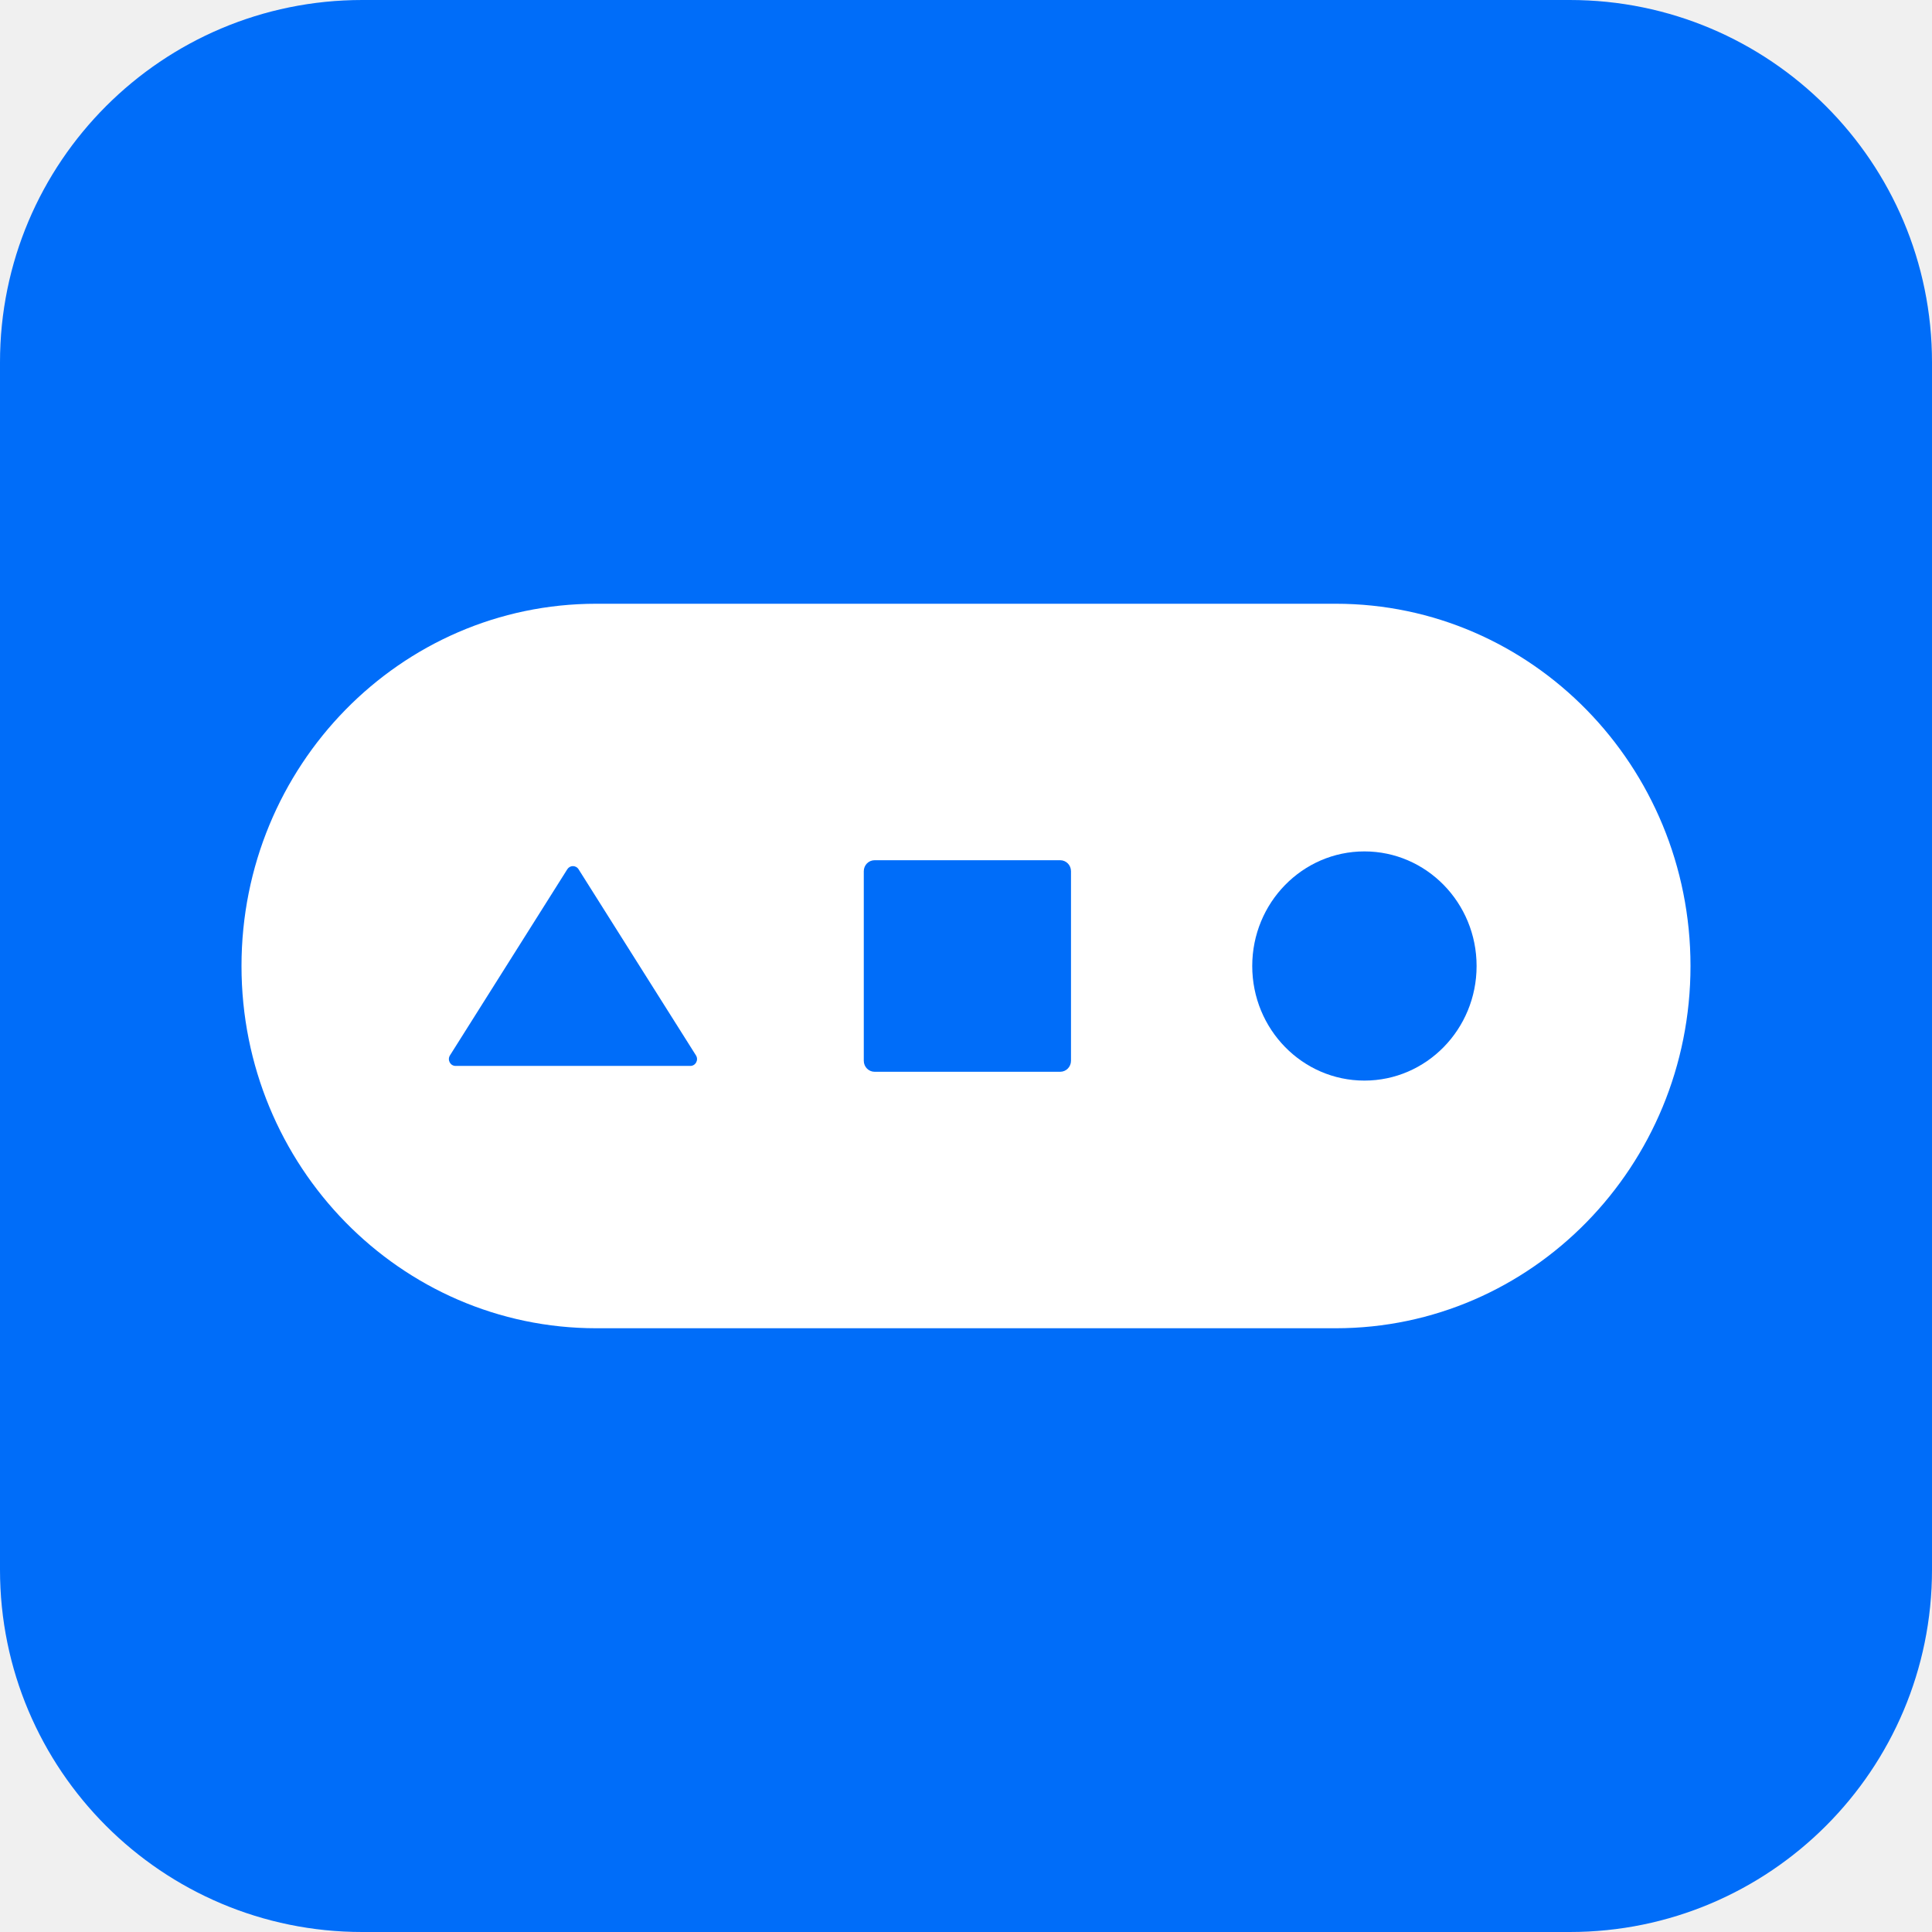
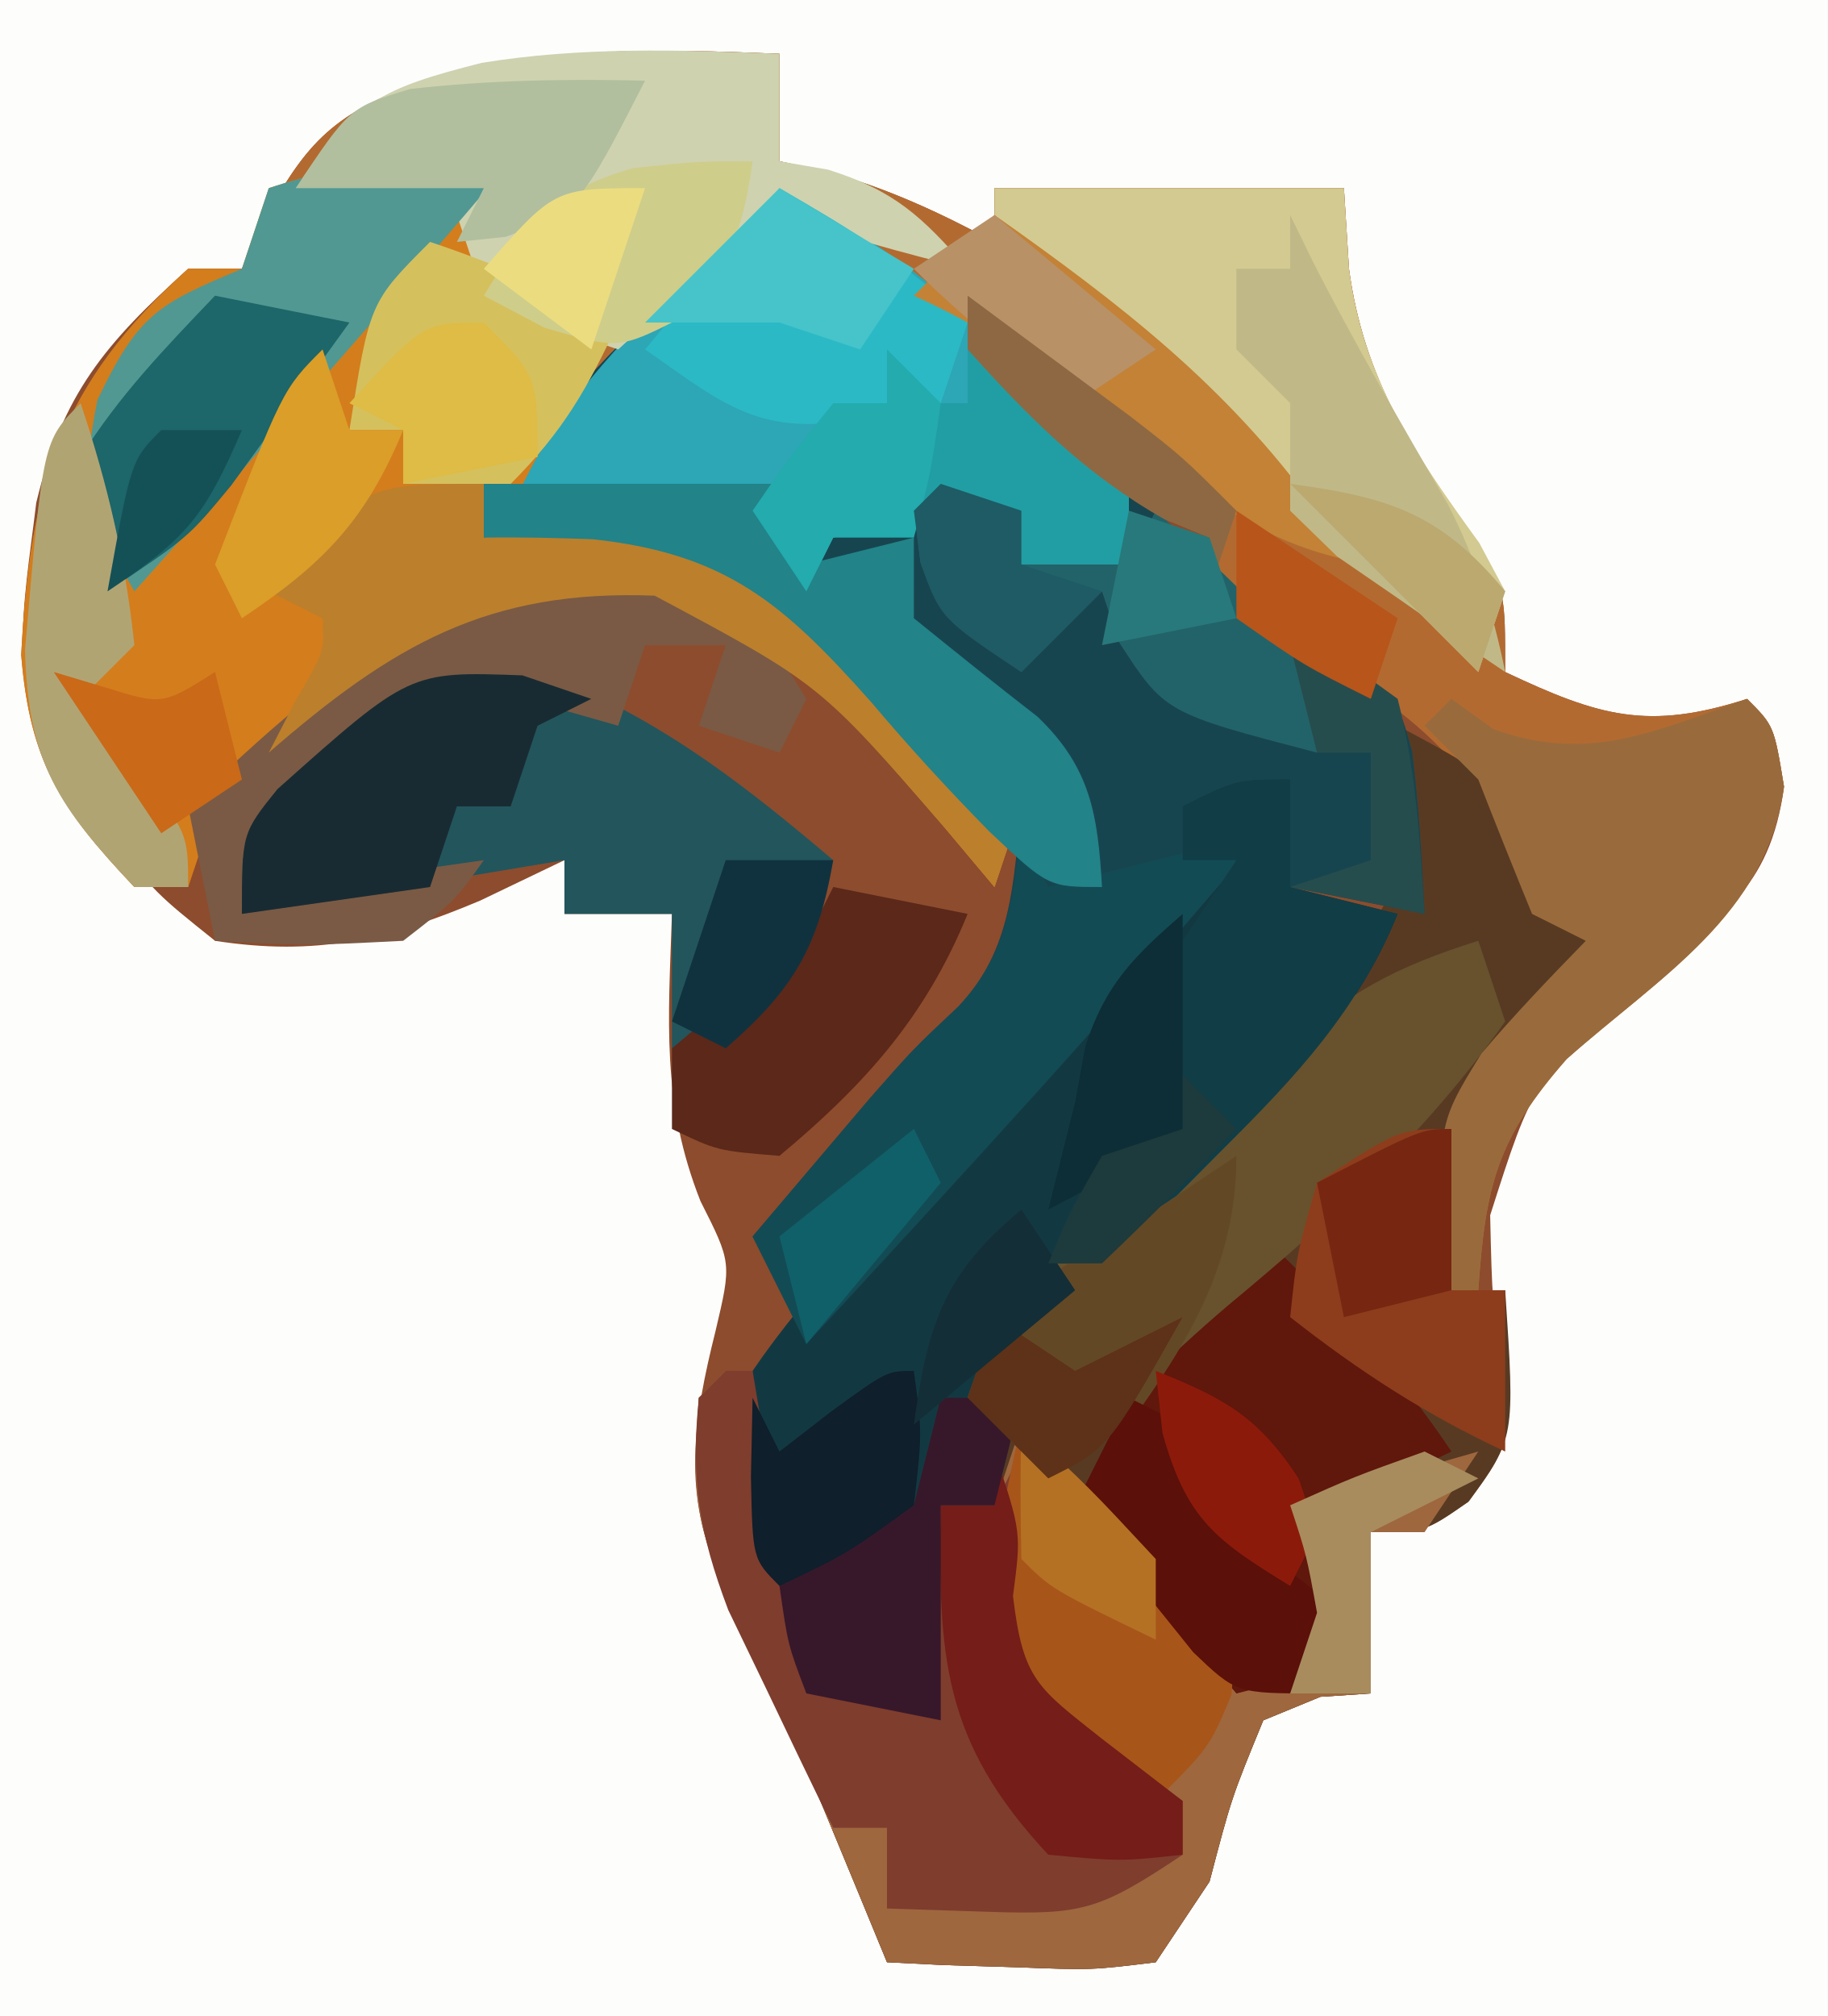
- <svg xmlns="http://www.w3.org/2000/svg" width="32" height="32" viewBox="0 0 32 32" fill="none">
-   <rect width="32" height="32" rx="6" fill="#006DF9" />
-   <path d="M22.124 10H9.876C6.631 10 4 12.686 4 16C4 19.314 6.631 22 9.876 22H22.124C25.369 22 28 19.314 28 16C28 12.686 25.369 10 22.124 10Z" fill="white" />
-   <path d="M11.527 17.48L9.583 14.398C9.539 14.328 9.44 14.328 9.396 14.398L7.453 17.48C7.405 17.556 7.458 17.655 7.546 17.655H11.434C11.522 17.655 11.575 17.556 11.527 17.48H11.527Z" fill="#006DF9" />
-   <path d="M17.56 14.248H14.486C14.387 14.248 14.307 14.329 14.307 14.43V17.57C14.307 17.67 14.387 17.752 14.486 17.752H17.56C17.659 17.752 17.739 17.67 17.739 17.57V14.43C17.739 14.329 17.659 14.248 17.56 14.248Z" fill="#006DF9" />
-   <path d="M22.599 17.898C23.625 17.898 24.457 17.049 24.457 16C24.457 14.952 23.625 14.102 22.599 14.102C21.573 14.102 20.741 14.952 20.741 16C20.741 17.049 21.573 17.898 22.599 17.898Z" fill="#006DF9" />
+ <svg xmlns="http://www.w3.org/2000/svg" version="1.1" width="68" height="75">
+   <path d="M0 0 C22.44 0 44.88 0 68 0 C68 24.75 68 49.5 68 75 C45.56 75 23.12 75 0 75 C0 50.25 0 25.5 0 0 Z " fill="#FDFDFC" transform="translate(0,0)" />
+   <path d="M0 0 C0 1.32 0 2.64 0 4 C0.866 4.186 0.866 4.186 1.75 4.375 C4.023 5.006 5.925 5.889 8 7 C8 6.34 8 5.68 8 5 C12.29 5 16.58 5 21 5 C21.062 5.99 21.124 6.98 21.188 8 C21.737 12.099 23.587 14.869 25.941 18.203 C27 20 27 20 27 23 C30.5 24.653 32.306 25.187 36 24 C37 25 37 25 37.375 27.277 C36.843 31.142 34.971 32.124 32 34.562 C28.033 38.221 28.033 38.221 26.441 43.211 C26.514 46.407 26.514 46.407 26.941 49.434 C27 52 27 52 25.652 53.848 C24 55 24 55 22 55 C22 56.98 22 58.96 22 61 C21.381 61.041 20.762 61.083 20.125 61.125 C19.073 61.558 19.073 61.558 18 62 C16.817 64.883 16.817 64.883 16 68 C15.34 68.99 14.68 69.98 14 71 C11.617 71.293 11.617 71.293 8.875 71.188 C7.965 71.16 7.055 71.133 6.117 71.105 C5.419 71.071 4.72 71.036 4 71 C3.662 70.18 3.325 69.36 2.977 68.516 C2.308 66.899 2.308 66.899 1.625 65.25 C1.184 64.183 0.743 63.115 0.289 62.016 C-0.47 60.24 -1.268 58.479 -2.152 56.762 C-3.656 53.636 -3.197 50.786 -2.375 47.5 C-1.78 44.979 -1.78 44.979 -2.938 42.688 C-4.401 38.987 -4.134 35.965 -4 32 C-5.32 32 -6.64 32 -8 32 C-8 31.34 -8 30.68 -8 30 C-9.031 30.495 -10.062 30.99 -11.125 31.5 C-14.572 32.955 -17.226 33.587 -21 33 C-23.188 31.25 -23.188 31.25 -25 29 C-25.532 28.404 -26.065 27.809 -26.613 27.195 C-28.835 23.679 -28.129 20.706 -27.652 16.707 C-26.672 12.638 -25.087 10.786 -22 8 C-21.34 8 -20.68 8 -20 8 C-19.567 7.072 -19.567 7.072 -19.125 6.125 C-17.462 2.984 -16.303 2.111 -12.938 0.875 C-8.639 -0.286 -4.419 -0.18 0 0 Z " fill="#8D4C2D" transform="translate(29,2)" />
+   <path d="M0 0 C0 1.32 0 2.64 0 4 C0.866 4.186 0.866 4.186 1.75 4.375 C4.023 5.006 5.925 5.889 8 7 C8 6.34 8 5.68 8 5 C12.29 5 16.58 5 21 5 C21.062 5.99 21.124 6.98 21.188 8 C21.737 12.099 23.587 14.869 25.941 18.203 C27 20 27 20 27 23 C30.5 24.653 32.306 25.187 36 24 C37 25 37 25 37.371 27.254 C36.723 32.047 32.756 34.322 29.285 37.402 C26.69 40.353 26.264 42.136 26 46 C25.67 46 25.34 46 25 46 C24.397 39.975 24.397 39.975 26.113 37.199 C27.346 35.744 28.668 34.365 30 33 C29.01 32.505 29.01 32.505 28 32 C27.732 31.237 27.464 30.474 27.188 29.688 C25.316 25.452 22.11 23.641 18.188 21.375 C17.466 20.921 16.744 20.468 16 20 C16 19.34 16 18.68 16 18 C15.434 17.764 14.868 17.528 14.285 17.285 C11.485 15.71 9.646 13.766 7.438 11.438 C4.217 7.958 4.217 7.958 0 6 C-1.649 7.622 -3.294 9.248 -4.938 10.875 C-5.854 11.78 -6.771 12.685 -7.715 13.617 C-10.012 15.777 -10.012 15.777 -11 18 C-9.701 17.814 -8.401 17.629 -7.062 17.438 C-3.567 17.393 -2.27 17.79 0.531 19.969 C2.109 21.588 3.652 23.242 5.152 24.934 C6.835 27.071 6.835 27.071 9 28 C8.505 29.485 8.505 29.485 8 31 C7.394 30.278 6.788 29.556 6.164 28.812 C0.652 22.407 0.652 22.407 -7.062 19.938 C-12.838 20.541 -17.103 23.855 -21 28 C-21.33 28.99 -21.66 29.98 -22 31 C-22.66 31 -23.32 31 -24 31 C-26.729 28.115 -27.892 26.352 -28.211 22.363 C-27.88 15.981 -26.773 12.308 -22 8 C-21.34 8 -20.68 8 -20 8 C-19.567 7.072 -19.567 7.072 -19.125 6.125 C-17.462 2.984 -16.303 2.111 -12.938 0.875 C-8.639 -0.286 -4.419 -0.18 0 0 Z " fill="#B36A30" transform="translate(29,2)" />
+   <path d="M0 0 C3.546 1.866 5.671 3.134 7 7 C7 7.99 7 8.98 7 10 C6.361 10.578 5.721 11.155 5.062 11.75 C2.349 14.71 2.302 17.075 2 21 C2.66 21 3.32 21 4 21 C4.367 26.5 4.367 26.5 2.625 28.875 C1 30 1 30 -1 30 C-1 31.98 -1 33.96 -1 36 C-1.619 36.041 -2.237 36.083 -2.875 36.125 C-3.576 36.414 -4.277 36.703 -5 37 C-6.183 39.883 -6.183 39.883 -7 43 C-7.66 43.99 -8.32 44.98 -9 46 C-11.383 46.293 -11.383 46.293 -14.125 46.188 C-15.49 46.147 -15.49 46.147 -16.883 46.105 C-17.581 46.071 -18.28 46.036 -19 46 C-19.338 45.18 -19.675 44.36 -20.023 43.516 C-20.469 42.438 -20.915 41.36 -21.375 40.25 C-22.036 38.649 -22.036 38.649 -22.711 37.016 C-23.911 34.101 -23.911 34.101 -25.156 31.781 C-26.259 29.454 -26.141 27.541 -26 25 C-25.34 24.67 -24.68 24.34 -24 24 C-23.34 27.96 -22.68 31.92 -22 36 C-20.68 36 -19.36 36 -18 36 C-17.67 33.69 -17.34 31.38 -17 29 C-16.34 29 -15.68 29 -15 29 C-14.67 27.68 -14.34 26.36 -14 25 C-14.66 25 -15.32 25 -16 25 C-14.883 21.648 -14.046 20.983 -11.375 18.812 C-3.919 12.951 -3.919 12.951 0.434 4.938 C0.485 2.814 0.485 2.814 0 0 Z " fill="#583A23" transform="translate(52,27)" />
+   <path d="M0 0 C3.756 2.073 6.58 4.362 9.562 7.438 C10.306 8.199 11.05 8.961 11.816 9.746 C13.252 11.228 14.684 12.715 16.109 14.207 C17.965 16.157 17.965 16.157 20.688 17.25 C23 19 23 19 23.539 20.965 C23.785 22.967 23.901 24.985 24 27 C22.35 26.67 20.7 26.34 19 26 C19 24.68 19 23.36 19 22 C17.68 22.33 16.36 22.66 15 23 C15.99 23.66 16.98 24.32 18 25 C17.192 25.797 16.384 26.593 15.551 27.414 C14.471 28.484 13.392 29.555 12.312 30.625 C11.782 31.147 11.252 31.669 10.705 32.207 C7.243 35.647 4.071 39.206 1 43 C0.34 41.68 -0.32 40.36 -1 39 C-0.064 37.894 0.874 36.791 1.812 35.688 C2.596 34.765 2.596 34.765 3.395 33.824 C5 32 5 32 6.656 30.469 C8.685 28.251 8.677 25.911 9 23 C8.406 22.743 7.811 22.487 7.199 22.223 C4.809 20.894 3.568 19.514 1.812 17.438 C-1.656 13.804 -4.345 13.162 -9.277 12.973 C-10.13 12.986 -10.13 12.986 -11 13 C-9.464 9.319 -7.218 7.012 -4.375 4.25 C-3.558 3.451 -2.74 2.652 -1.898 1.828 C-0.959 0.923 -0.959 0.923 0 0 Z " fill="#17454F" transform="translate(29,7)" />
+   <path d="M0 0 C0 0.99 0 1.98 0 3 C0.495 3.495 0.99 3.99 1.5 4.5 C1.995 4.995 2.49 5.49 3 6 C3 9.908 1.494 11.116 -1 14 C0.949 13.722 0.949 13.722 2.938 13.438 C6.433 13.393 7.73 13.79 10.531 15.969 C12.109 17.588 13.652 19.242 15.152 20.934 C16.835 23.071 16.835 23.071 19 24 C18.505 25.485 18.505 25.485 18 27 C17.394 26.278 16.788 25.556 16.164 24.812 C10.652 18.407 10.652 18.407 2.938 15.938 C-2.838 16.541 -7.103 19.855 -11 24 C-11.33 24.99 -11.66 25.98 -12 27 C-12.66 27 -13.32 27 -14 27 C-16.729 24.115 -17.892 22.352 -18.211 18.363 C-17.88 11.981 -16.773 8.308 -12 4 C-11.34 4 -10.68 4 -10 4 C-9.67 3.01 -9.34 2.02 -9 1 C-5.804 -0.065 -3.343 -0.074 0 0 Z " fill="#D47D1C" transform="translate(19,6)" />
+   <path d="M0 0 C0.33 0 0.66 0 1 0 C1.66 3.96 2.32 7.92 3 12 C4.32 12 5.64 12 7 12 C7.33 9.69 7.66 7.38 8 5 C8.66 5 9.32 5 10 5 C10.33 4.01 10.66 3.02 11 2 C12.667 3.667 14.333 5.333 16 7 C16.598 7.557 17.196 8.114 17.812 8.688 C19 10 19 10 19 12 C19.99 11.67 20.98 11.34 22 11 C21.67 9.02 21.34 7.04 21 5 C23.31 4.34 25.62 3.68 28 3 C27.01 4.485 27.01 4.485 26 6 C25.34 6 24.68 6 24 6 C24 7.98 24 9.96 24 12 C23.381 12.041 22.762 12.082 22.125 12.125 C21.424 12.414 20.723 12.703 20 13 C18.817 15.883 18.817 15.883 18 19 C17.34 19.99 16.68 20.98 16 22 C13.617 22.293 13.617 22.293 10.875 22.188 C9.965 22.16 9.055 22.133 8.117 22.105 C7.419 22.071 6.72 22.036 6 22 C5.662 21.18 5.325 20.36 4.977 19.516 C4.531 18.438 4.085 17.36 3.625 16.25 C3.184 15.183 2.743 14.115 2.289 13.016 C1.532 11.244 0.734 9.488 -0.152 7.777 C-1.273 5.427 -1.208 3.569 -1 1 C-0.67 0.67 -0.34 0.34 0 0 Z " fill="#9E673E" transform="translate(27,51)" />
+   <path d="M0 0 C0 1.32 0 2.64 0 4 C1.32 4.33 2.64 4.66 4 5 C2.405 8.992 -0.404 11.632 -3.438 14.562 C-3.928 15.044 -4.418 15.525 -4.924 16.021 C-6.279 17.351 -7.639 18.676 -9 20 C-10.002 20.998 -11.003 21.997 -12 23 C-11.34 23 -10.68 23 -10 23 C-10.33 24.32 -10.66 25.64 -11 27 C-11.66 27 -12.32 27 -13 27 C-13 29.64 -13 32.28 -13 35 C-15.375 34.812 -15.375 34.812 -18 34 C-20.393 30.125 -20.584 26.447 -20 22 C-17.887 18.903 -15.299 16.365 -12.625 13.75 C-11.241 12.35 -9.858 10.949 -8.477 9.547 C-7.859 8.937 -7.241 8.327 -6.604 7.698 C-4.803 5.887 -4.803 5.887 -3 3 C-3.33 2.34 -3.66 1.68 -4 1 C-2 0 -2 0 0 0 Z " fill="#123942" transform="translate(48,29)" />
+   <path d="M0 0 C5.139 2.569 9.394 6.562 13 11 C13 11.99 13 12.98 13 14 C11.68 14 10.36 14 9 14 C8.67 13.34 8.34 12.68 8 12 C5.029 12.342 5.029 12.342 2 13 C1.67 13.66 1.34 14.32 1 15 C0.34 14.01 -0.32 13.02 -1 12 C-3.207 11.636 -3.207 11.636 -5.625 11.812 C-6.442 11.84 -7.26 11.867 -8.102 11.895 C-8.728 11.929 -9.355 11.964 -10 12 C-8.523 8.548 -6.562 6.35 -3.875 3.75 C-3.151 3.044 -2.426 2.337 -1.68 1.609 C-1.125 1.078 -0.571 0.547 0 0 Z " fill="#2DA6B6" transform="translate(29,7)" />
+   <path d="M0 0 C4.588 1.61 7.883 4.125 11.562 7.25 C10.861 10.485 10.198 12.142 7.562 14.25 C6.902 14.25 6.242 14.25 5.562 14.25 C5.562 12.6 5.562 10.95 5.562 9.25 C4.242 9.25 2.922 9.25 1.562 9.25 C1.562 8.59 1.562 7.93 1.562 7.25 C-2.397 7.91 -6.357 8.57 -10.438 9.25 C-10.438 6.25 -10.438 6.25 -9.152 4.609 C-6.013 1.767 -4.326 0.315 0 0 Z " fill="#23555C" transform="translate(19.4375,24.75)" />
+   <path d="M0 0 C0 1.32 0 2.64 0 4 C0.598 4.103 1.196 4.206 1.812 4.312 C4.282 5.089 5.323 6.071 7 8 C4.614 7.424 2.333 6.778 0 6 C-1.676 6.972 -1.676 6.972 -3.188 8.438 C-4.116 9.283 -5.044 10.129 -6 11 C-8.438 10.188 -8.438 10.188 -11 9 C-11.33 8.01 -11.66 7.02 -12 6 C-11.67 5.67 -11.34 5.34 -11 5 C-13.31 5 -15.62 5 -18 5 C-15.832 1.748 -14.761 1.278 -11.086 0.34 C-7.398 -0.261 -3.723 -0.152 0 0 Z " fill="#CED2AF" transform="translate(29,2)" />
+   <path d="M0 0 C0.33 0 0.66 0 1 0 C1.66 3.96 2.32 7.92 3 12 C4.32 12 5.64 12 7 12 C7.33 9.69 7.66 7.38 8 5 C8.66 5 9.32 5 10 5 C10.33 4.34 10.66 3.68 11 3 C10.876 4.217 10.752 5.434 10.625 6.688 C10.597 9.326 10.608 10.538 12.336 12.574 C13.856 13.762 15.426 14.885 17 16 C17 16.66 17 17.32 17 18 C13.911 20.059 13.291 20.239 9.812 20.125 C8.554 20.084 7.296 20.043 6 20 C6 19.01 6 18.02 6 17 C5.34 17 4.68 17 4 17 C3.155 15.277 2.324 13.546 1.5 11.812 C1.036 10.85 0.572 9.887 0.094 8.895 C-1.002 5.996 -1.305 4.063 -1 1 C-0.67 0.67 -0.34 0.34 0 0 Z " fill="#7F3D2E" transform="translate(27,51)" />
+   <path d="M0 0 C2.648 2.578 4.944 4.916 7 8 C6.361 8.309 5.721 8.619 5.062 8.938 C3.064 9.835 3.064 9.835 2 11 C2.286 12.675 2.618 14.344 3 16 C1.68 16.33 0.36 16.66 -1 17 C-2.98 14.69 -4.96 12.38 -7 10 C-4.981 5.963 -2.919 3.38 0 0 Z " fill="#60170C" transform="translate(47,46)" />
+   <path d="M0 0 C4.29 0 8.58 0 13 0 C13.062 0.99 13.124 1.98 13.188 3 C13.733 7.128 15.631 9.877 18.039 13.203 C18.356 13.796 18.673 14.389 19 15 C18.67 15.99 18.34 16.98 18 18 C15.927 15.927 13.857 13.852 11.812 11.75 C8.582 8.591 5.205 5.633 1.793 2.672 C1.201 2.12 0.61 1.568 0 1 C0 0.67 0 0.34 0 0 Z " fill="#D3CA91" transform="translate(37,7)" />
+   <path d="M0 0 C0.33 0.99 0.66 1.98 1 3 C-1.952 7.151 -5.379 10.304 -9.285 13.543 C-11.667 15.567 -13.824 17.758 -16 20 C-16.99 19.01 -17.98 18.02 -19 17 C-17.876 13.627 -16.927 12.849 -14.25 10.625 C-11.787 8.549 -9.544 6.523 -7.312 4.188 C-4.943 1.946 -3.087 0.97 0 0 Z " fill="#67522D" transform="translate(55,35)" />
+   <path d="M0 0 C-4.595 5.399 -9.277 10.713 -14 16 C-15.694 13.058 -16.072 12.358 -15.375 8.875 C-13.844 5.674 -13.133 5.314 -10 4 C-9.67 3.01 -9.34 2.02 -9 1 C-5.804 -0.065 -3.343 -0.074 0 0 Z " fill="#519892" transform="translate(19,6)" />
+   <path d="M0 0 C0.516 0.371 1.031 0.743 1.562 1.125 C5.124 2.403 7.517 1.206 11 0 C12 1 12 1 12.371 3.254 C11.723 8.047 7.756 10.322 4.285 13.402 C1.69 16.353 1.264 18.136 1 22 C0.67 22 0.34 22 0 22 C-0.603 15.975 -0.603 15.975 1.113 13.199 C2.346 11.744 3.668 10.365 5 9 C4.34 8.67 3.68 8.34 3 8 C2.319 6.339 1.653 4.672 1 3 C0.34 2.34 -0.32 1.68 -1 1 C-0.67 0.67 -0.34 0.34 0 0 Z " fill="#996B3C" transform="translate(54,26)" />
+   <path d="M0 0 C0.33 0.66 0.66 1.32 1 2 C3.64 1.34 6.28 0.68 9 0 C3.525 6.511 -2.232 12.75 -8 19 C-8.66 17.68 -9.32 16.36 -10 15 C-9.064 13.894 -8.126 12.791 -7.188 11.688 C-6.665 11.073 -6.143 10.458 -5.605 9.824 C-4 8 -4 8 -2.344 6.438 C-0.501 4.466 -0.355 2.624 0 0 Z " fill="#134B55" transform="translate(38,31)" />
+   <path d="M0 0 C2.78 0.877 3.618 2.243 5.129 4.672 C4.799 5.332 4.469 5.992 4.129 6.672 C3.139 6.342 2.149 6.012 1.129 5.672 C1.459 4.682 1.789 3.692 2.129 2.672 C1.139 2.672 0.149 2.672 -0.871 2.672 C-1.201 3.662 -1.531 4.652 -1.871 5.672 C-2.882 5.383 -3.892 5.094 -4.934 4.797 C-9.262 4.659 -9.729 4.926 -12.809 7.609 C-13.848 8.612 -14.875 9.627 -15.871 10.672 C-15.541 11.002 -15.211 11.332 -14.871 11.672 C-12.957 11.57 -12.957 11.57 -10.809 11.234 C-8.86 10.956 -8.86 10.956 -6.871 10.672 C-7.934 12.172 -7.934 12.172 -9.871 13.672 C-13.559 13.859 -13.559 13.859 -16.871 13.672 C-17.201 12.022 -17.531 10.372 -17.871 8.672 C-12.21 3.276 -8.028 -0.258 0 0 Z " fill="#7A5A44" transform="translate(24.87109,21.32812)" />
+   <path d="M0 0 C0 0.66 0 1.32 0 2 C1.949 1.722 1.949 1.722 3.938 1.438 C7.433 1.393 8.73 1.79 11.531 3.969 C13.109 5.588 14.652 7.242 16.152 8.934 C17.835 11.071 17.835 11.071 20 12 C19.67 12.99 19.34 13.98 19 15 C18.394 14.278 17.788 13.556 17.164 12.812 C12.495 7.438 12.495 7.438 6.355 4.16 C0.148 3.922 -3.401 6.001 -8 10 C-7.505 9.041 -7.505 9.041 -7 8.062 C-5.927 6.232 -5.927 6.232 -6 5 C-6.66 4.67 -7.32 4.34 -8 4 C-4.5 0 -4.5 0 0 0 Z " fill="#BC7F2C" transform="translate(18,18)" />
+   <path d="M0 0 C0 1.32 0 2.64 0 4 C1.32 4.33 2.64 4.66 4 5 C2.468 8.631 0.282 10.986 -2.5 13.75 C-3.691 14.949 -3.691 14.949 -4.906 16.172 C-7 18 -7 18 -9 18 C-8.188 16.062 -8.188 16.062 -7 14 C-6.01 13.67 -5.02 13.34 -4 13 C-4 12.01 -4 11.02 -4 10 C-4.66 9.67 -5.32 9.34 -6 9 C-4.68 7.02 -3.36 5.04 -2 3 C-2.66 3 -3.32 3 -4 3 C-4 2.34 -4 1.68 -4 1 C-2 0 -2 0 0 0 Z " fill="#113D46" transform="translate(48,29)" />
+   <path d="M0 0 C3.63 0 7.26 0 11 0 C11.33 0.99 11.66 1.98 12 3 C13.32 2.67 14.64 2.34 16 2 C16 2.99 16 3.98 16 5 C17.523 6.232 19.049 7.461 20.598 8.66 C22.58 10.554 22.847 12.321 23 15 C21 15 21 15 18.812 12.938 C17.286 11.384 15.839 9.809 14.434 8.145 C11.178 4.481 9.044 2.602 4.062 2.062 C2.709 2.011 1.354 1.979 0 2 C0 1.34 0 0.68 0 0 Z " fill="#228388" transform="translate(18,18)" />
+   <path d="M0 0 C1.667 1.667 3.333 3.333 5 5 C5.619 5.516 6.237 6.031 6.875 6.562 C8 8 8 8 7.812 10.062 C7 12 7 12 5 14 C0.684 11.269 0.684 11.269 -1 9 C-1.236 5.867 -0.729 3.043 0 0 Z " fill="#A8551A" transform="translate(38,53)" />
+   <path d="M0 0 C2.629 1.522 4.844 2.844 7 5 C6.67 5.99 6.34 6.98 6 8 C5.34 8 4.68 8 4 8 C3.103 8.34 3.103 8.34 2.188 8.688 C-0.96 9.137 -2.464 7.761 -5 6 C-3.35 4.02 -1.7 2.04 0 0 Z " fill="#2BB9C5" transform="translate(29,7)" />
+   <path d="M0 0 C1.268 0.433 1.268 0.433 2.562 0.875 C1.573 1.37 1.573 1.37 0.562 1.875 C0.233 2.865 -0.098 3.855 -0.438 4.875 C-1.097 4.875 -1.758 4.875 -2.438 4.875 C-2.768 5.865 -3.098 6.855 -3.438 7.875 C-5.747 8.205 -8.057 8.535 -10.438 8.875 C-10.438 5.875 -10.438 5.875 -9.117 4.234 C-4.198 -0.153 -4.198 -0.153 0 0 Z " fill="#192B32" transform="translate(19.4375,25.125)" />
+   <path d="M0 0 C0.99 0.33 1.98 0.66 3 1 C3 1.66 3 2.32 3 3 C4.32 3 5.64 3 7 3 C7.33 2.34 7.66 1.68 8 1 C13.571 6.143 13.571 6.143 14 10 C8.338 8.523 8.338 8.523 6.625 5.875 C6.419 5.256 6.213 4.638 6 4 C5.01 4.99 4.02 5.98 3 7 C0 5 0 5 -0.75 2.938 C-0.833 2.298 -0.915 1.659 -1 1 C-0.67 0.67 -0.34 0.34 0 0 Z " fill="#226369" transform="translate(35,18)" />
+   <path d="M0 0 C2.504 0.835 4.668 1.794 7 3 C5.848 5.468 4.952 7.048 3 9 C1.68 9 0.36 9 -1 9 C-1 8.34 -1 7.68 -1 7 C-1.66 7 -2.32 7 -3 7 C-2.25 2.25 -2.25 2.25 0 0 Z " fill="#D5C05E" transform="translate(16,9)" />
+   <path d="M0 0 C0 1.98 0 3.96 0 6 C0.66 6 1.32 6 2 6 C2 7.98 2 9.96 2 12 C-0.954 10.628 -3.44 9.011 -6 7 C-5.75 4.625 -5.75 4.625 -5 2 C-1.952 0 -1.952 0 0 0 Z " fill="#8D3D1C" transform="translate(54,42)" />
+   <path d="M0 0 C1.65 0.33 3.3 0.66 5 1 C3.44 4.828 1.164 7.364 -2 10 C-4.312 9.812 -4.312 9.812 -6 9 C-6 8.01 -6 7.02 -6 6 C-4.371 4.621 -2.703 3.287 -1 2 C-0.67 1.34 -0.34 0.68 0 0 Z " fill="#5B281A" transform="translate(31,33)" />
+   <path d="M0 0 C0 3.984 -1.719 6.834 -4 10 C-4.99 10.66 -5.98 11.32 -7 12 C-7.99 11.01 -8.98 10.02 -10 9 C-8.656 4.969 -6.546 4.199 -3 2 C-2.01 1.34 -1.02 0.68 0 0 Z " fill="#634826" transform="translate(46,43)" />
+   <path d="M0 0 C4.654 3.287 8.629 6.333 12 11 C12.66 11.66 13.32 12.32 14 13 C10.367 12.397 8.317 10.883 5.5 8.562 C2.76 6.315 0.235 4.463 -3 3 C-2.01 2.01 -1.02 1.02 0 0 Z " fill="#C38236" transform="translate(37,8)" />
+   <path d="M0 0 C1 3 1 3 0.688 5.375 C1.061 8.516 1.612 8.792 4 10.688 C5.485 11.832 5.485 11.832 7 13 C7 13.66 7 14.32 7 15 C4.688 15.25 4.688 15.25 2 15 C-1.924 10.796 -2.105 7.644 -2 2 C-1.34 2 -0.68 2 0 2 C0 1.34 0 0.68 0 0 Z " fill="#751D18" transform="translate(37,54)" />
+   <path d="M0 0 C0.99 0 1.98 0 3 0 C2.67 1.32 2.34 2.64 2 4 C1.34 4 0.68 4 0 4 C0 6.64 0 9.28 0 12 C-1.65 11.67 -3.3 11.34 -5 11 C-5.688 9.188 -5.688 9.188 -6 7 C-4.688 5.25 -4.688 5.25 -3 4 C-2.34 4 -1.68 4 -1 4 C-0.67 2.68 -0.34 1.36 0 0 Z " fill="#37182A" transform="translate(35,52)" />
+   <path d="M0 0 C0.277 0.567 0.554 1.134 0.84 1.719 C2.409 4.804 4.149 7.784 5.879 10.781 C6.934 12.869 7.538 14.716 8 17 C6.656 16.1 5.325 15.179 4 14.25 C3.257 13.74 2.515 13.229 1.75 12.703 C1.173 12.141 0.595 11.579 0 11 C0 9.68 0 8.36 0 7 C-0.66 6.34 -1.32 5.68 -2 5 C-2 4.01 -2 3.02 -2 2 C-1.34 2 -0.68 2 0 2 C0 1.34 0 0.68 0 0 Z " fill="#C0B987" transform="translate(48,8)" />
+   <path d="M0 0 C1.65 0.33 3.3 0.66 5 1 C4.069 2.296 3.13 3.587 2.188 4.875 C1.665 5.594 1.143 6.314 0.605 7.055 C-1 9 -1 9 -4 11 C-4.812 8.875 -4.812 8.875 -5 6 C-3.556 3.699 -1.891 1.984 0 0 Z " fill="#1D6669" transform="translate(8,11)" />
+   <path d="M0 0 C0.66 0.33 1.32 0.66 2 1 C2.33 1.99 2.66 2.98 3 4 C4.623 5.386 6.287 6.726 8 8 C7.67 8.99 7.34 9.98 7 11 C4 11 4 11 2.395 9.469 C1.611 8.494 1.611 8.494 0.812 7.5 C0.283 6.85 -0.247 6.201 -0.793 5.531 C-1.191 5.026 -1.59 4.521 -2 4 C-1.34 2.68 -0.68 1.36 0 0 Z " fill="#5B100A" transform="translate(42,52)" />
+   <path d="M0 0 C-0.37 2.685 -0.877 3.868 -2.75 5.875 C-5 7 -5 7 -7.75 6.188 C-8.492 5.796 -9.235 5.404 -10 5 C-8.342 2.295 -7.541 1.158 -4.438 0.25 C-2 0 -2 0 0 0 Z " fill="#CFCD8A" transform="translate(28,6)" />
+   <path d="M0 0 C-2.462 4.8 -2.462 4.8 -5.188 5.812 C-5.786 5.874 -6.384 5.936 -7 6 C-6.67 5.34 -6.34 4.68 -6 4 C-8.31 4 -10.62 4 -13 4 C-11 1 -11 1 -8.75 0.312 C-5.809 -0.022 -2.958 -0.069 0 0 Z " fill="#B1BF9F" transform="translate(24,3)" />
+   <path d="M0 0 C1.014 3.042 1.661 5.812 2 9 C1.34 9.66 0.68 10.32 0 11 C0.66 11.784 1.32 12.568 2 13.375 C4 16 4 16 4 18 C3.34 18 2.68 18 2 18 C-0.827 15.012 -1.966 13.35 -2.07 9.188 C-1.401 1.401 -1.401 1.401 0 0 Z " fill="#B1A473" transform="translate(3,15)" />
+   <path d="M0 0 C4.688 3.613 4.688 3.613 6 5 C6 5.99 6 6.98 6 8 C4.68 8 3.36 8 2 8 C1.67 7.34 1.34 6.68 1 6 C0.01 6 -0.98 6 -2 6 C-2 4.68 -2 3.36 -2 2 C-1.34 2 -0.68 2 0 2 C0 1.34 0 0.68 0 0 Z " fill="#219EA4" transform="translate(36,13)" />
+   <path d="M0 0 C0.33 0.99 0.66 1.98 1 3 C1.66 3 2.32 3 3 3 C1.607 6.367 0.021 7.986 -3 10 C-3.33 9.34 -3.66 8.68 -4 8 C-1.486 1.486 -1.486 1.486 0 0 Z " fill="#DB9E28" transform="translate(12,13)" />
+   <path d="M0 0 C0.66 0.66 1.32 1.32 2 2 C1.625 4.625 1.625 4.625 1 7 C0.01 7 -0.98 7 -2 7 C-2.33 7.66 -2.66 8.32 -3 9 C-3.66 8.01 -4.32 7.02 -5 6 C-3.625 4 -3.625 4 -2 2 C-1.34 2 -0.68 2 0 2 C0 1.34 0 0.68 0 0 Z " fill="#23ABAE" transform="translate(33,13)" />
+   <path d="M0 0 C0.312 2.312 0.312 2.312 0 5 C-2.5 6.812 -2.5 6.812 -5 8 C-6 7 -6 7 -6.062 3.938 C-6.042 2.968 -6.021 1.999 -6 1 C-5.67 1.66 -5.34 2.32 -5 3 C-4.361 2.505 -3.721 2.01 -3.062 1.5 C-1 0 -1 0 0 0 Z " fill="#0F1F2B" transform="translate(34,51)" />
+   <path d="M0 0 C2 2 2 2 2 5 C0.35 5.33 -1.3 5.66 -3 6 C-3 5.34 -3 4.68 -3 4 C-3.66 3.67 -4.32 3.34 -5 3 C-2.25 0 -2.25 0 0 0 Z " fill="#DEBC45" transform="translate(18,12)" />
+   <path d="M0 0 C1.65 0.99 3.3 1.98 5 3 C4.01 4.485 4.01 4.485 3 6 C2.01 5.67 1.02 5.34 0 5 C-0.66 5 -1.32 5 -2 5 C-2.99 5 -3.98 5 -5 5 C-3.35 3.35 -1.7 1.7 0 0 Z " fill="#46C4CA" transform="translate(29,7)" />
+   <path d="M0 0 C0 1.98 0 3.96 0 6 C-1.32 6.33 -2.64 6.66 -4 7 C-4.33 5.35 -4.66 3.7 -5 2 C-1.125 0 -1.125 0 0 0 Z " fill="#772611" transform="translate(54,42)" />
+   <path d="M0 0 C0 2.667 0 5.333 0 8 C-2.5 9.688 -2.5 9.688 -5 11 C-4.667 9.667 -4.333 8.333 -4 7 C-3.876 6.319 -3.752 5.639 -3.625 4.938 C-2.881 2.63 -1.809 1.573 0 0 Z " fill="#0D2E36" transform="translate(44,34)" />
+   <path d="M0 0 C1.32 0 2.64 0 4 0 C3.436 3.27 2.5 4.826 0 7 C-0.66 6.67 -1.32 6.34 -2 6 C-1.34 4.02 -0.68 2.04 0 0 Z " fill="#10323F" transform="translate(27,32)" />
+   <path d="M0 0 C1.98 1.65 3.96 3.3 6 5 C5.01 5.66 4.02 6.32 3 7 C0.845 5.42 -1.106 3.894 -3 2 C-2.01 1.34 -1.02 0.68 0 0 Z " fill="#B89167" transform="translate(37,8)" />
+   <path d="M0 0 C2.536 1.015 3.794 1.685 5.312 4 C5.539 4.66 5.766 5.32 6 6 C5.67 6.66 5.34 7.32 5 8 C2.216 6.294 1.146 5.524 0.25 2.312 C0.168 1.549 0.085 0.786 0 0 Z " fill="#8C1A0A" transform="translate(43,51)" />
+   <path d="M0 0 C0.99 0.33 1.98 0.66 3 1 C3 1.66 3 2.32 3 3 C3.99 3.33 4.98 3.66 6 4 C5.01 4.99 4.02 5.98 3 7 C0 5 0 5 -0.75 2.938 C-0.833 2.298 -0.915 1.659 -1 1 C-0.67 0.67 -0.34 0.34 0 0 Z " fill="#1E5B64" transform="translate(35,18)" />
+   <path d="M0 0 C1.293 0.956 2.584 1.915 3.875 2.875 C4.594 3.409 5.314 3.942 6.055 4.492 C8 6 8 6 10 8 C9.67 8.99 9.34 9.98 9 11 C9 10.34 9 9.68 9 9 C8.443 8.773 7.886 8.546 7.312 8.312 C4.338 6.624 2.28 4.533 0 2 C0 1.34 0 0.68 0 0 Z " fill="#8E6842" transform="translate(36,11)" />
+   <path d="M0 0 C0.66 0.33 1.32 0.66 2 1 C0.02 1.99 0.02 1.99 -2 3 C-2 4.98 -2 6.96 -2 9 C-2.99 9 -3.98 9 -5 9 C-4.67 8.01 -4.34 7.02 -4 6 C-4.389 3.857 -4.389 3.857 -5 2 C-2.625 0.938 -2.625 0.938 0 0 Z " fill="#A88C5E" transform="translate(53,54)" />
+   <path d="M0 0 C2.5 2.312 2.5 2.312 5 5 C5 5.99 5 6.98 5 8 C1.125 6.125 1.125 6.125 0 5 C-0.041 3.334 -0.043 1.666 0 0 Z " fill="#B47124" transform="translate(38,53)" />
+   <path d="M0 0 C1.485 0.99 1.485 0.99 3 2 C4.32 1.34 5.64 0.68 7 0 C4.25 4.875 4.25 4.875 2 6 C1.01 5.01 0.02 4.02 -1 3 C-0.67 2.01 -0.34 1.02 0 0 Z " fill="#5D3218" transform="translate(37,49)" />
+   <path d="M0 0 C1.938 0.5 1.938 0.5 4 2 C4.688 4.697 4.819 7.202 5 10 C3.35 9.67 1.7 9.34 0 9 C0.99 8.67 1.98 8.34 3 8 C3 6.68 3 5.36 3 4 C2.34 4 1.68 4 1 4 C0.67 2.68 0.34 1.36 0 0 Z " fill="#264D4D" transform="translate(48,24)" />
+   <path d="M0 0 C0.66 0.99 1.32 1.98 2 3 C-0.97 5.475 -0.97 5.475 -4 8 C-3.502 4.312 -2.899 2.395 0 0 Z " fill="#132E37" transform="translate(38,45)" />
+   <path d="M0 0 C0.33 0.66 0.66 1.32 1 2 C-0.65 3.98 -2.3 5.96 -4 8 C-4.33 6.68 -4.66 5.36 -5 4 C-3.35 2.68 -1.7 1.36 0 0 Z " fill="#106069" transform="translate(34,42)" />
+   <path d="M0 0 C0.928 0.278 0.928 0.278 1.875 0.562 C4.042 1.237 4.042 1.237 6 0 C6.33 1.32 6.66 2.64 7 4 C6.01 4.66 5.02 5.32 4 6 C2.68 4.02 1.36 2.04 0 0 Z " fill="#CA6918" transform="translate(2,25)" />
+   <path d="M0 0 C-0.66 1.98 -1.32 3.96 -2 6 C-3.32 5.01 -4.64 4.02 -6 3 C-3.375 0 -3.375 0 0 0 Z " fill="#EBDC80" transform="translate(24,7)" />
+   <path d="M0 0 C2.97 1.98 2.97 1.98 6 4 C5.67 4.99 5.34 5.98 5 7 C2.5 5.75 2.5 5.75 0 4 C0 2.68 0 1.36 0 0 Z " fill="#B8551A" transform="translate(46,19)" />
+   <path d="M0 0 C3.688 0.498 5.605 1.101 8 4 C7.67 4.99 7.34 5.98 7 7 C4.667 4.667 2.333 2.333 0 0 Z " fill="#BBA970" transform="translate(48,18)" />
+   <path d="M0 0 C0.66 0.66 1.32 1.32 2 2 C0.377 3.709 -1.293 5.374 -3 7 C-3.66 7 -4.32 7 -5 7 C-4.188 5.062 -4.188 5.062 -3 3 C-2.01 2.67 -1.02 2.34 0 2 C0 1.34 0 0.68 0 0 Z " fill="#1D3A3C" transform="translate(44,40)" />
+   <path d="M0 0 C0.99 0.33 1.98 0.66 3 1 C3.33 1.99 3.66 2.98 4 4 C2.35 4.33 0.7 4.66 -1 5 C-0.67 3.35 -0.34 1.7 0 0 Z " fill="#28797B" transform="translate(42,19)" />
+   <path d="M0 0 C0.99 0 1.98 0 3 0 C1.63 3.161 1.011 3.993 -2 6 C-1.125 1.125 -1.125 1.125 0 0 Z " fill="#145157" transform="translate(6,16)" />
</svg>
